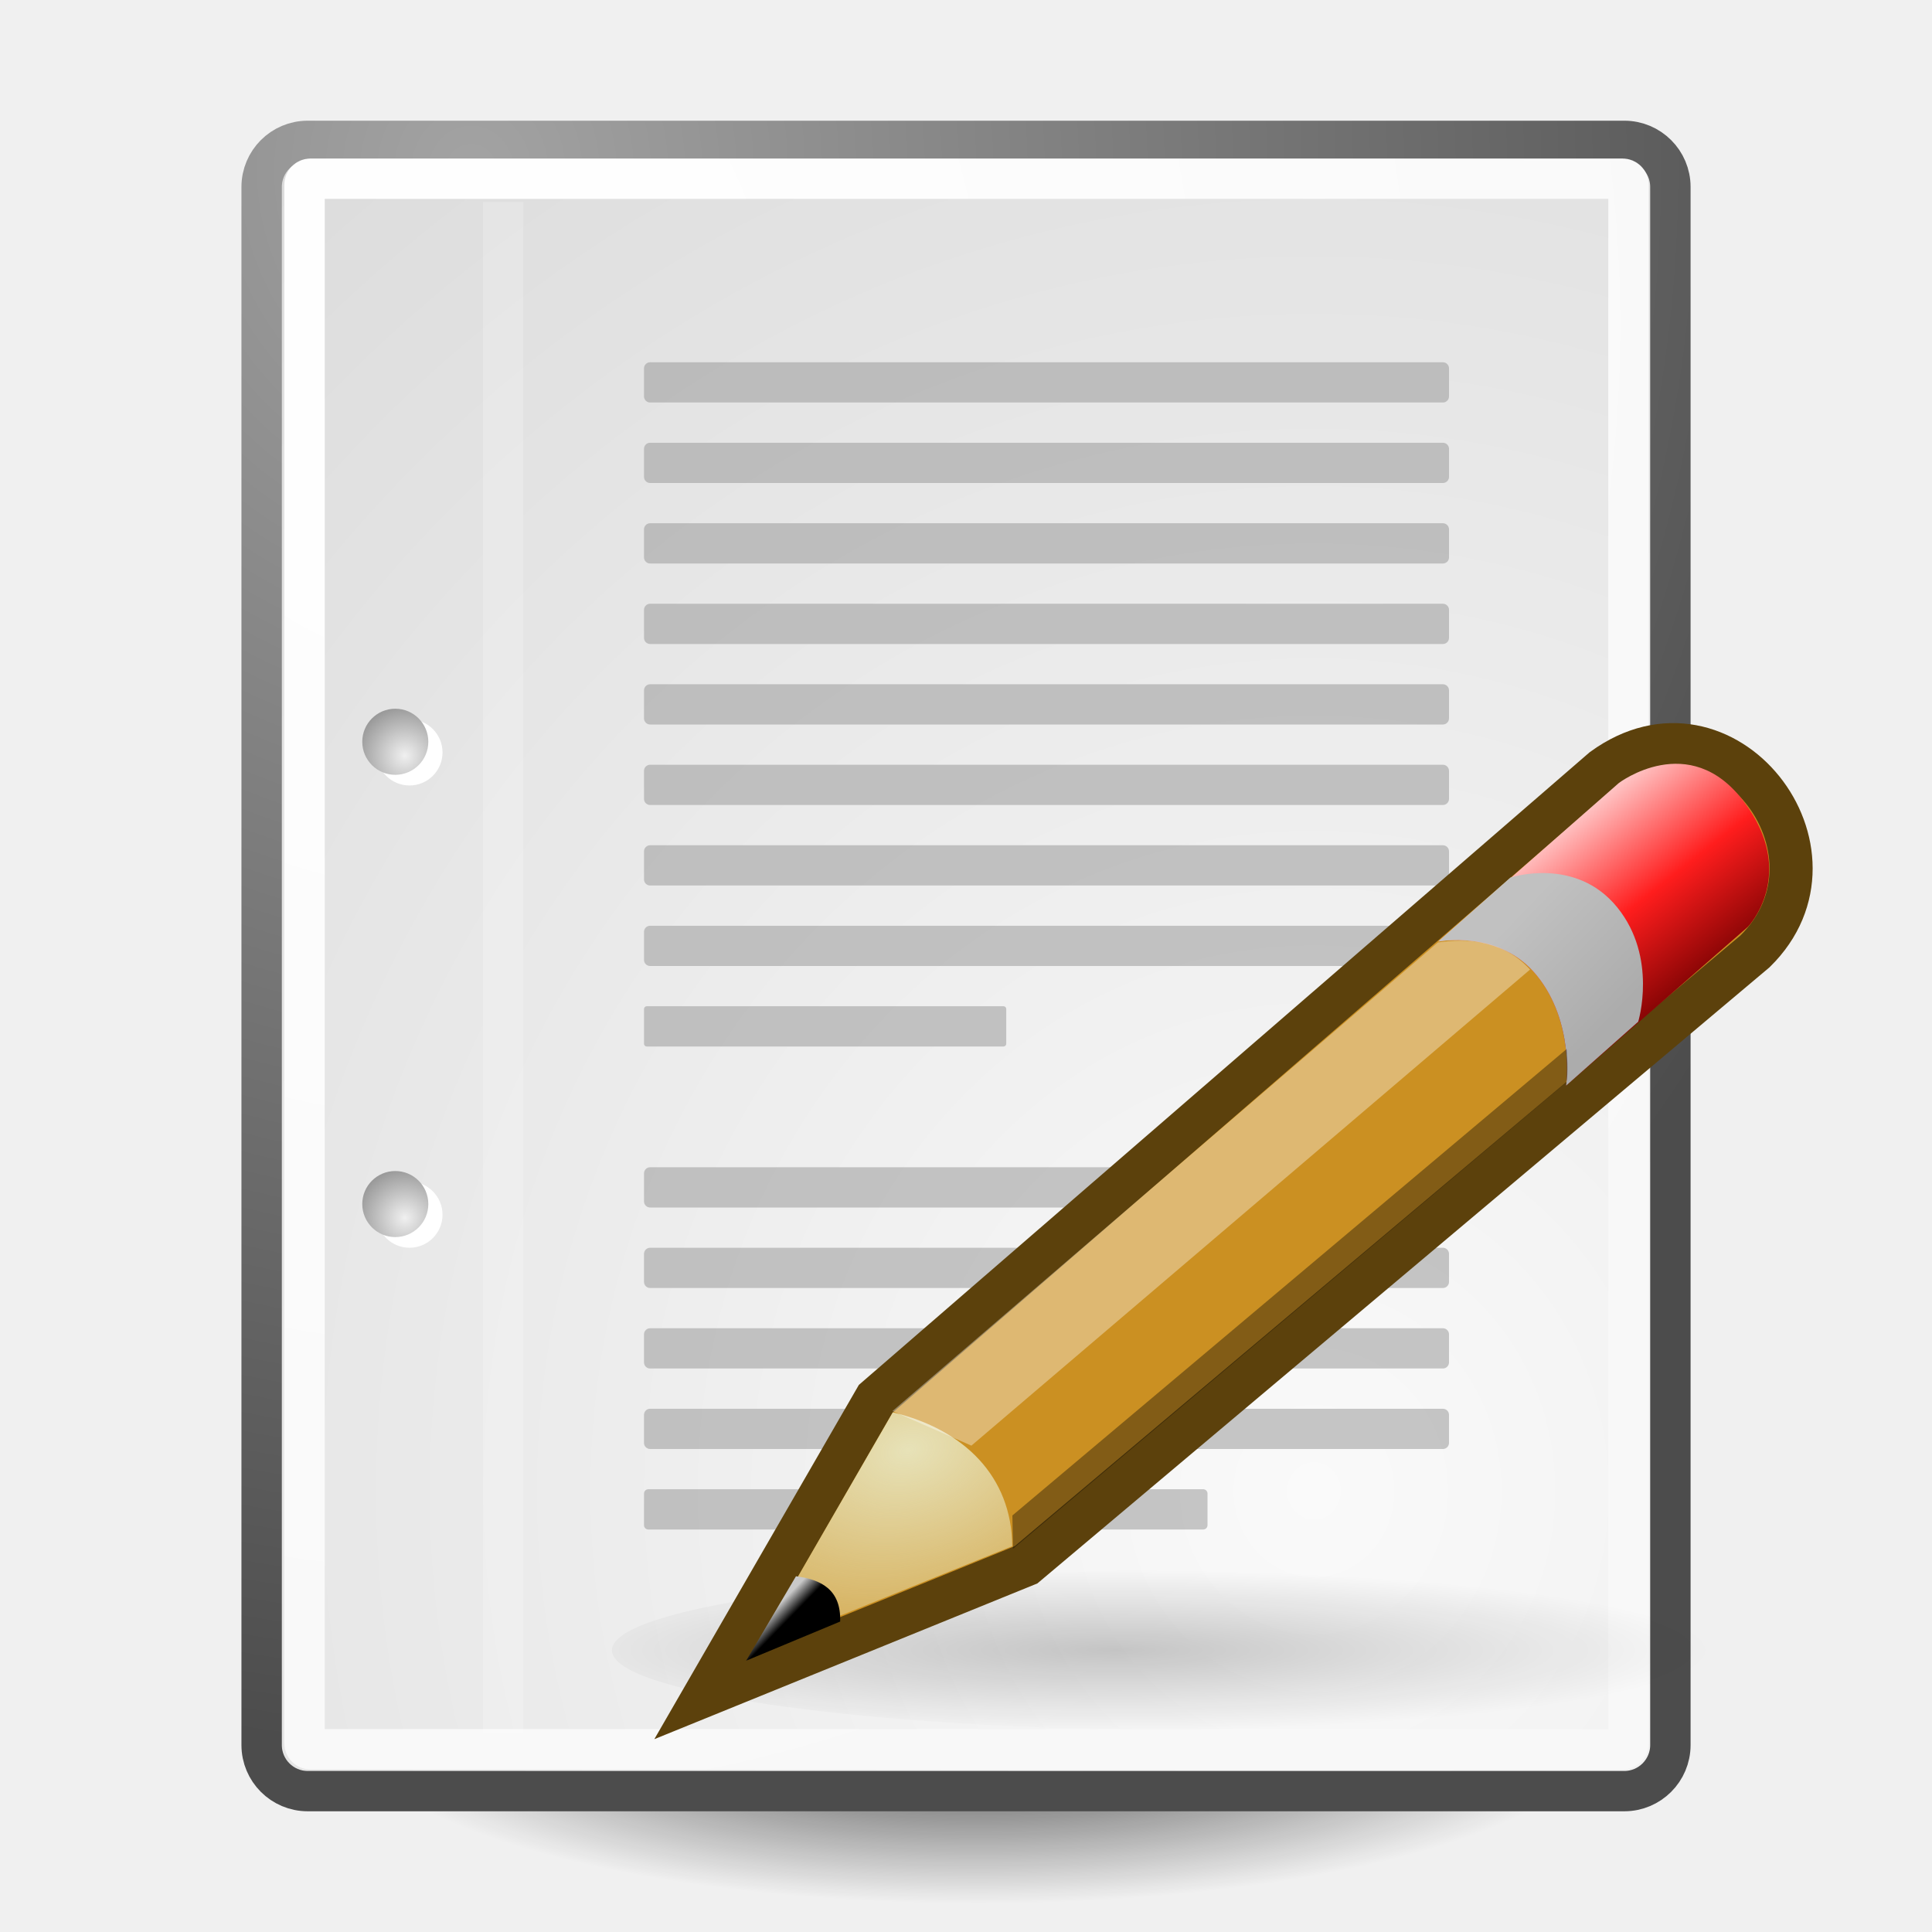
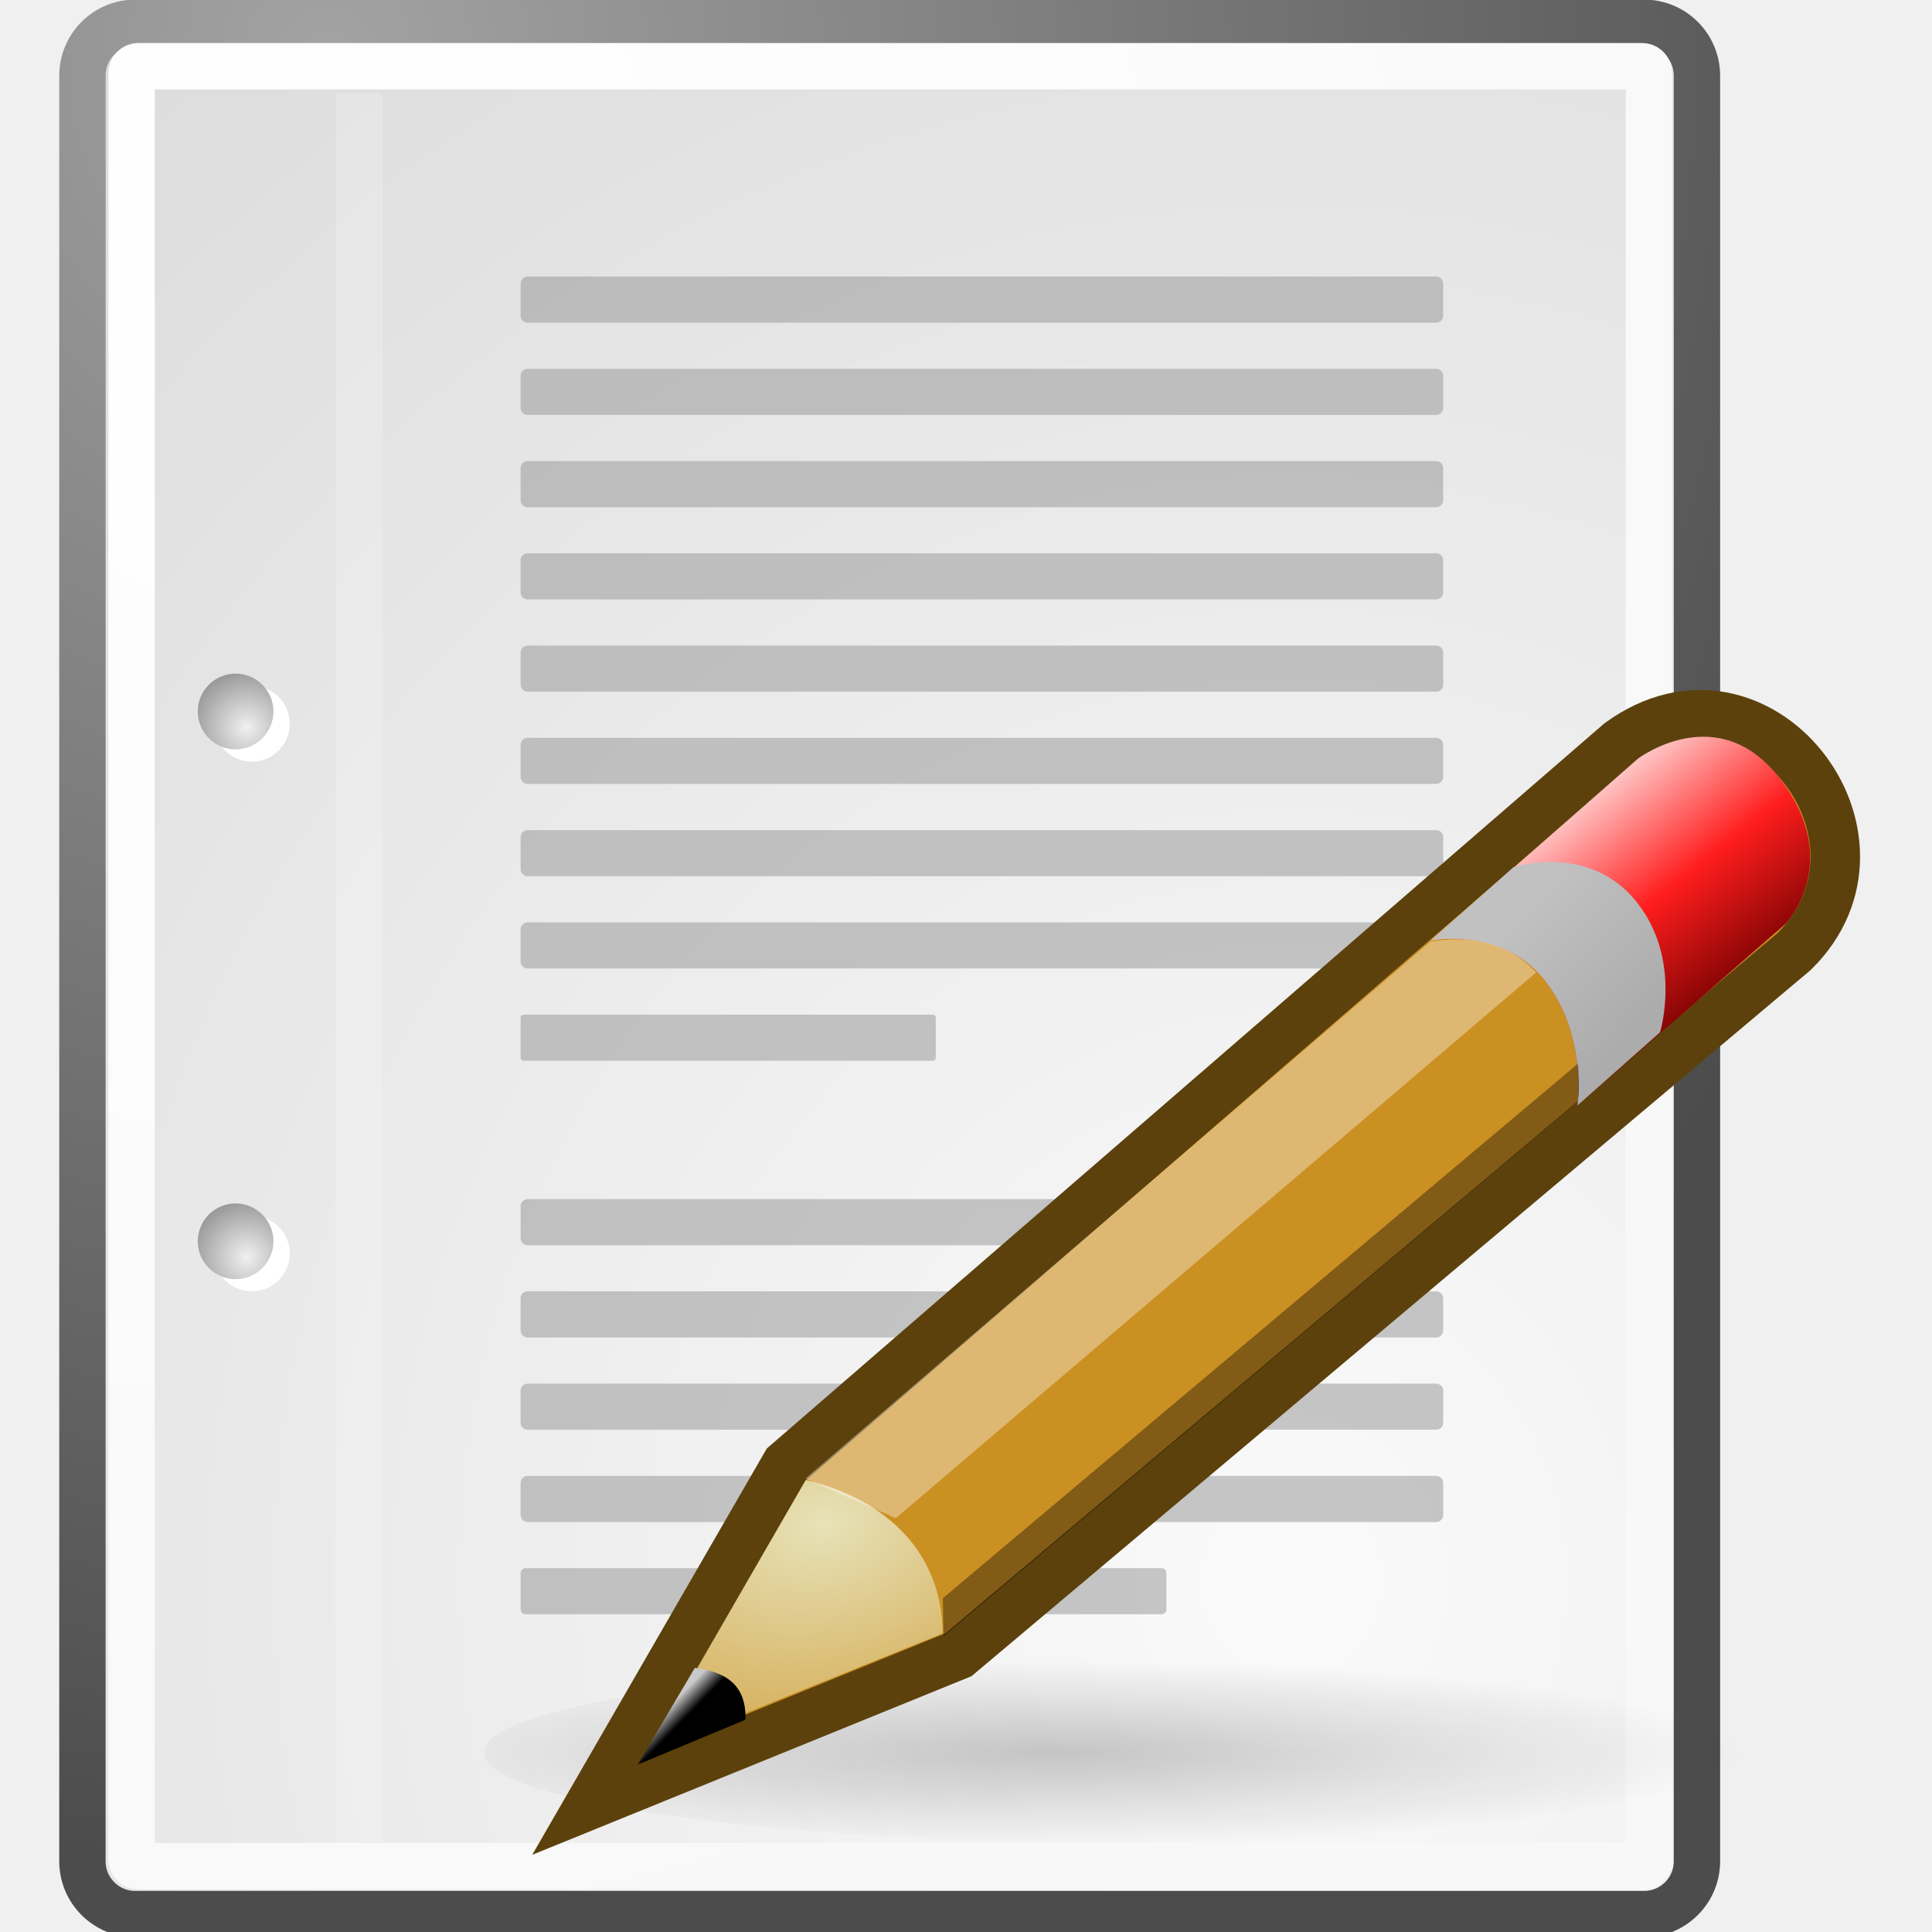
- <svg xmlns="http://www.w3.org/2000/svg" width="100%" height="100%" viewBox="0 0 48 48" version="1.1" xml:space="preserve" style="fill-rule:evenodd;clip-rule:evenodd;">
-   <g transform="matrix(1,0,0,1,0,0.707108)">
-     <path d="M40.128,42.078c0,2.473 -7.142,4.508 -15.821,4.508c-8.68,-0 -15.822,-2.035 -15.822,-4.508c0,-2.473 7.142,-4.508 15.822,-4.508c8.679,0 15.821,2.035 15.821,4.508Z" style="fill:url(#_Radial1);fill-rule:nonzero;" />
+ <svg xmlns="http://www.w3.org/2000/svg" width="30px" height="30px" version="1.1" xml:space="preserve" style="fill-rule:evenodd;clip-rule:evenodd;">
+   <g>
+     <path d="M4.865,1.783L4.865,28.935" style="fill:none;fill-rule:nonzero;stroke:black;stroke-opacity:0.02;stroke-width:0.72px;" />
+     <g>
+       <path d="M26.35,1.175L26.35,28.902C26.35,29.355 25.982,29.722 25.529,29.722L2.099,29.722C1.647,29.722 1.28,29.355 1.28,28.902L1.28,1.175C1.28,0.722 1.647,0.354 2.099,0.354L25.529,0.354C25.982,0.354 26.35,0.722 26.35,1.175Z" style="fill:url(#_Radial1);stroke:url(#_Radial2);stroke-width:0.72px;stroke-linecap:round;stroke-linejoin:round;" />
+     </g>
+     <g>
+       <path d="M25.604,1.134L25.604,28.872C25.604,28.931 25.557,28.978 25.498,28.978L2.15,28.978C2.091,28.978 2.043,28.931 2.043,28.872L2.043,1.134C2.043,1.075 2.091,1.028 2.15,1.028L25.498,1.028C25.557,1.028 25.604,1.075 25.604,1.134Z" style="fill:none;stroke:url(#_Radial3);stroke-width:0.72px;stroke-linecap:round;stroke-linejoin:round;" />
+     </g>
+     <g>
+       <path d="M4.499,19.464C4.499,19.789 4.236,20.052 3.912,20.052C3.586,20.052 3.323,19.789 3.323,19.464C3.323,19.14 3.587,18.876 3.912,18.876C4.236,18.876 4.499,19.14 4.499,19.464ZM4.499,11.238C4.499,11.562 4.236,11.826 3.912,11.826C3.586,11.826 3.323,11.562 3.323,11.238C3.323,10.913 3.587,10.65 3.912,10.65C4.236,10.65 4.499,10.913 4.499,11.238Z" style="fill:white;fill-rule:nonzero;" />
+       <path d="M4.246,19.275C4.246,19.6 3.982,19.863 3.658,19.863C3.334,19.863 3.071,19.599 3.071,19.275C3.071,18.95 3.334,18.687 3.658,18.687C3.982,18.687 4.246,18.95 4.246,19.275Z" style="fill:url(#_Radial4);fill-rule:nonzero;" />
+       <path d="M4.246,11.048C4.246,11.373 3.982,11.636 3.658,11.636C3.334,11.636 3.071,11.373 3.071,11.048C3.071,10.724 3.334,10.46 3.658,10.46C3.982,10.46 4.246,10.724 4.246,11.048Z" style="fill:url(#_Radial5);fill-rule:nonzero;" />
+     </g>
+     <path d="M5.577,1.444L5.577,28.675" style="fill:none;fill-rule:nonzero;stroke:white;stroke-opacity:0.2;stroke-width:0.72px;" />
+     <g>
+       <path d="M22.41,4.403L22.41,4.902C22.41,4.962 22.361,5.011 22.301,5.011L8.193,5.011C8.133,5.011 8.084,4.962 8.084,4.902L8.084,4.403C8.084,4.343 8.133,4.294 8.193,4.294L22.301,4.294C22.361,4.294 22.41,4.343 22.41,4.403Z" style="fill:rgb(155,155,155);fill-opacity:0.55;" />
+       <path d="M22.41,5.836L22.41,6.334C22.41,6.394 22.361,6.443 22.301,6.443L8.193,6.443C8.133,6.443 8.084,6.394 8.084,6.334L8.084,5.836C8.084,5.776 8.133,5.727 8.193,5.727L22.301,5.727C22.361,5.727 22.41,5.776 22.41,5.836Z" style="fill:rgb(155,155,155);fill-opacity:0.55;" />
+       <path d="M22.41,7.268L22.41,7.767C22.41,7.827 22.361,7.876 22.301,7.876L8.193,7.876C8.133,7.876 8.084,7.827 8.084,7.767L8.084,7.268C8.084,7.208 8.133,7.159 8.193,7.159L22.301,7.159C22.361,7.159 22.41,7.208 22.41,7.268Z" style="fill:rgb(155,155,155);fill-opacity:0.55;" />
+       <path d="M22.41,8.701L22.41,9.199C22.41,9.26 22.361,9.308 22.301,9.308L8.193,9.308C8.133,9.308 8.084,9.26 8.084,9.199L8.084,8.701C8.084,8.641 8.133,8.592 8.193,8.592L22.301,8.592C22.361,8.592 22.41,8.641 22.41,8.701Z" style="fill:rgb(155,155,155);fill-opacity:0.55;" />
+       <path d="M22.41,10.133L22.41,10.632C22.41,10.692 22.361,10.741 22.301,10.741L8.193,10.741C8.133,10.741 8.084,10.692 8.084,10.632L8.084,10.133C8.084,10.073 8.133,10.025 8.193,10.025L22.301,10.025C22.361,10.025 22.41,10.073 22.41,10.133Z" style="fill:rgb(155,155,155);fill-opacity:0.55;" />
+       <path d="M22.41,11.566L22.41,12.064C22.41,12.125 22.361,12.173 22.301,12.173L8.193,12.173C8.133,12.173 8.084,12.125 8.084,12.064L8.084,11.566C8.084,11.506 8.133,11.457 8.193,11.457L22.301,11.457C22.361,11.457 22.41,11.506 22.41,11.566Z" style="fill:rgb(155,155,155);fill-opacity:0.55;" />
+       <path d="M22.41,12.999L22.41,13.497C22.41,13.557 22.361,13.606 22.301,13.606L8.193,13.606C8.133,13.606 8.084,13.557 8.084,13.497L8.084,12.999C8.084,12.938 8.133,12.89 8.193,12.89L22.301,12.89C22.361,12.89 22.41,12.938 22.41,12.999Z" style="fill:rgb(155,155,155);fill-opacity:0.55;" />
+       <path d="M22.41,14.431L22.41,14.93C22.41,14.99 22.361,15.038 22.301,15.038L8.193,15.038C8.133,15.038 8.084,14.99 8.084,14.93L8.084,14.431C8.084,14.371 8.133,14.322 8.193,14.322L22.301,14.322C22.361,14.322 22.41,14.371 22.41,14.431Z" style="fill:rgb(155,155,155);fill-opacity:0.55;" />
+       <path d="M14.531,15.803L14.531,16.422C14.531,16.449 14.509,16.471 14.482,16.471L8.133,16.471C8.107,16.471 8.084,16.449 8.084,16.422L8.084,15.803C8.084,15.777 8.107,15.755 8.133,15.755L14.482,15.755C14.509,15.755 14.531,15.777 14.531,15.803Z" style="fill:rgb(155,155,155);fill-opacity:0.55;" />
+       <path d="M22.41,18.729L22.41,19.227C22.41,19.287 22.361,19.336 22.301,19.336L8.193,19.336C8.133,19.336 8.084,19.287 8.084,19.227L8.084,18.729C8.084,18.669 8.133,18.62 8.193,18.62L22.301,18.62C22.361,18.62 22.41,18.669 22.41,18.729Z" style="fill:rgb(155,155,155);fill-opacity:0.55;" />
+       <path d="M22.41,20.161L22.41,20.66C22.41,20.72 22.361,20.769 22.301,20.769L8.193,20.769C8.133,20.769 8.084,20.72 8.084,20.66L8.084,20.161C8.084,20.101 8.133,20.052 8.193,20.052L22.301,20.052C22.361,20.052 22.41,20.101 22.41,20.161Z" style="fill:rgb(155,155,155);fill-opacity:0.55;" />
+       <path d="M22.41,21.594L22.41,22.092C22.41,22.153 22.361,22.201 22.301,22.201L8.193,22.201C8.133,22.201 8.084,22.153 8.084,22.092L8.084,21.594C8.084,21.534 8.133,21.485 8.193,21.485L22.301,21.485C22.361,21.485 22.41,21.534 22.41,21.594Z" style="fill:rgb(155,155,155);fill-opacity:0.55;" />
+       <path d="M22.41,23.026L22.41,23.525C22.41,23.585 22.361,23.634 22.301,23.634L8.193,23.634C8.133,23.634 8.084,23.585 8.084,23.525L8.084,23.026C8.084,22.966 8.133,22.918 8.193,22.918L22.301,22.918C22.361,22.918 22.41,22.966 22.41,23.026Z" style="fill:rgb(155,155,155);fill-opacity:0.55;" />
+       <path d="M18.112,24.426L18.112,24.99C18.112,25.032 18.079,25.066 18.036,25.066L8.161,25.066C8.118,25.066 8.084,25.032 8.084,24.99L8.084,24.426C8.084,24.384 8.118,24.35 8.161,24.35L18.036,24.35C18.079,24.35 18.112,24.384 18.112,24.426Z" style="fill:rgb(155,155,155);fill-opacity:0.55;" />
+     </g>
+     <g>
+       <path d="M28.72,27.215C28.72,28.001 23.934,28.648 18.117,28.648C12.301,28.648 7.515,28.001 7.515,27.215C7.515,26.429 12.301,25.783 18.117,25.783C23.934,25.783 28.72,26.429 28.72,27.215Z" style="fill:url(#_Radial6);fill-rule:nonzero;" />
+     </g>
+     <g>
+       <g>
+         <path d="M9.159,28.022L12.208,22.741L25.151,11.535C27.309,9.965 29.661,13.005 27.855,14.779L14.884,25.694L9.159,28.022Z" style="fill:rgb(203,144,34);stroke:rgb(92,65,12);stroke-width:0.77px;" />
+       </g>
+       <g>
+         <path d="M22.22,14.602C22.22,14.602 23.303,14.387 23.968,15.2C24.652,16.039 24.494,17.167 24.494,17.167L27.73,14.341C27.73,14.341 28.63,13.4 27.651,12.106C26.686,10.828 25.432,11.782 25.432,11.782L22.22,14.602Z" style="fill:url(#_Linear7);fill-rule:nonzero;" />
+       </g>
+       <g>
+         <path d="M22.22,14.602C22.22,14.602 23.303,14.387 23.968,15.2C24.652,16.039 24.494,17.167 24.494,17.167L25.777,16.03C25.777,16.03 26.128,14.889 25.405,13.996C24.663,13.079 23.502,13.465 23.502,13.465L22.22,14.602Z" style="fill:url(#_Linear8);fill-rule:nonzero;" />
+       </g>
+       <g>
+         <path d="M10.073,27.206L12.512,22.982C13.784,23.286 14.628,24.125 14.638,25.363L10.073,27.206Z" style="fill:url(#_Radial9);fill-rule:nonzero;" />
+       </g>
+       <g>
+         <path d="M10.789,25.899L9.902,27.401L11.575,26.704C11.594,26.129 11.225,25.955 10.789,25.899Z" style="fill:url(#_Linear10);fill-rule:nonzero;" />
+       </g>
+       <path d="M12.506,22.959L13.91,23.574L23.852,15.102C23.353,14.557 22.717,14.546 22.212,14.62L12.506,22.959Z" style="fill:white;fill-opacity:0.36;fill-rule:nonzero;" />
+       <path d="M14.651,25.41L14.64,24.817L24.503,16.516C24.503,16.516 24.543,16.993 24.492,17.114L14.65,25.409L14.651,25.41Z" style="fill-opacity:0.36;fill-rule:nonzero;" />
+     </g>
  </g>
-   <path d="M11.506,5.494l-0,37.907" style="fill:none;fill-rule:nonzero;stroke:#000;stroke-opacity:0.02;stroke-width:1px;" />
-   <g transform="matrix(1.00358,0,0,1.00194,-0.12722,-0.153534)">
-     <path d="M41.479,4.789l-0,38.635c-0,0.631 -0.512,1.143 -1.141,1.143l-32.594,-0c-0.629,-0 -1.14,-0.512 -1.14,-1.143l-0,-38.635c-0,-0.631 0.511,-1.143 1.14,-1.143l32.594,0c0.629,0 1.141,0.512 1.141,1.143Z" style="fill:url(#_Radial2);stroke:url(#_Radial3);stroke-width:1px;stroke-linecap:round;stroke-linejoin:round;" />
-   </g>
-   <g transform="matrix(1.00358,0,0,1.00194,-0.12722,-0.153534)">
-     <path d="M40.442,4.732l-0,38.65c-0,0.082 -0.066,0.148 -0.148,0.148l-32.48,0c-0.082,0 -0.148,-0.066 -0.148,-0.148l0,-38.65c0,-0.082 0.066,-0.148 0.148,-0.148l32.48,-0c0.082,-0 0.148,0.066 0.148,0.148Z" style="fill:none;stroke:url(#_Radial4);stroke-width:1px;stroke-linecap:round;stroke-linejoin:round;" />
-   </g>
-   <g transform="matrix(1,0,0,1,0.646447,-0.0379893)">
-     <path d="M10.348,30.217c0,0.453 -0.367,0.821 -0.82,0.821c-0.454,-0 -0.821,-0.368 -0.821,-0.821c0,-0.453 0.368,-0.821 0.821,-0.821c0.453,0 0.82,0.368 0.82,0.821Zm0,-11.485c0,0.453 -0.367,0.821 -0.82,0.821c-0.454,-0 -0.821,-0.368 -0.821,-0.821c0,-0.453 0.368,-0.821 0.821,-0.821c0.453,0 0.82,0.368 0.82,0.821Z" style="fill:#fff;fill-rule:nonzero;" />
-     <path d="M9.995,29.952c0,0.454 -0.368,0.821 -0.821,0.821c-0.453,-0 -0.82,-0.368 -0.82,-0.821c-0,-0.453 0.367,-0.82 0.82,-0.82c0.453,-0 0.821,0.367 0.821,0.82Z" style="fill:url(#_Radial5);fill-rule:nonzero;" />
-     <path d="M9.995,18.467c0,0.453 -0.368,0.821 -0.821,0.821c-0.453,-0 -0.82,-0.368 -0.82,-0.821c-0,-0.453 0.367,-0.821 0.82,-0.821c0.453,0 0.821,0.368 0.821,0.821Z" style="fill:url(#_Radial6);fill-rule:nonzero;" />
-   </g>
-   <path d="M12.5,5.021l0,38.017" style="fill:none;fill-rule:nonzero;stroke:#fff;stroke-opacity:0.2;stroke-width:1px;" />
-   <g transform="matrix(0.9091,0,0,1,2.36363,0)">
-     <path d="M37,9.152l0,0.696c0,0.084 -0.075,0.152 -0.167,0.152l-21.666,0c-0.092,0 -0.167,-0.068 -0.167,-0.152l0,-0.696c0,-0.084 0.075,-0.152 0.167,-0.152l21.666,-0c0.092,-0 0.167,0.068 0.167,0.152Z" style="fill:#9b9b9b;fill-opacity:0.55;" />
-     <path d="M37,11.152l0,0.696c0,0.084 -0.075,0.152 -0.167,0.152l-21.666,0c-0.092,0 -0.167,-0.068 -0.167,-0.152l0,-0.696c0,-0.084 0.075,-0.152 0.167,-0.152l21.666,-0c0.092,-0 0.167,0.068 0.167,0.152Z" style="fill:#9b9b9b;fill-opacity:0.55;" />
-     <path d="M37,13.152l0,0.696c0,0.084 -0.075,0.152 -0.167,0.152l-21.666,0c-0.092,0 -0.167,-0.068 -0.167,-0.152l0,-0.696c0,-0.084 0.075,-0.152 0.167,-0.152l21.666,-0c0.092,-0 0.167,0.068 0.167,0.152Z" style="fill:#9b9b9b;fill-opacity:0.55;" />
-     <path d="M37,15.152l0,0.696c0,0.084 -0.075,0.152 -0.167,0.152l-21.666,0c-0.092,0 -0.167,-0.068 -0.167,-0.152l0,-0.696c0,-0.084 0.075,-0.152 0.167,-0.152l21.666,-0c0.092,-0 0.167,0.068 0.167,0.152Z" style="fill:#9b9b9b;fill-opacity:0.55;" />
-     <path d="M37,17.152l0,0.696c0,0.084 -0.075,0.152 -0.167,0.152l-21.666,-0c-0.092,-0 -0.167,-0.068 -0.167,-0.152l0,-0.696c0,-0.084 0.075,-0.152 0.167,-0.152l21.666,0c0.092,0 0.167,0.068 0.167,0.152Z" style="fill:#9b9b9b;fill-opacity:0.55;" />
-     <path d="M37,19.152l0,0.696c0,0.084 -0.075,0.152 -0.167,0.152l-21.666,-0c-0.092,-0 -0.167,-0.068 -0.167,-0.152l0,-0.696c0,-0.084 0.075,-0.152 0.167,-0.152l21.666,0c0.092,0 0.167,0.068 0.167,0.152Z" style="fill:#9b9b9b;fill-opacity:0.55;" />
-     <path d="M37,21.152l0,0.696c0,0.084 -0.075,0.152 -0.167,0.152l-21.666,-0c-0.092,-0 -0.167,-0.068 -0.167,-0.152l0,-0.696c0,-0.084 0.075,-0.152 0.167,-0.152l21.666,0c0.092,0 0.167,0.068 0.167,0.152Z" style="fill:#9b9b9b;fill-opacity:0.55;" />
-     <path d="M37,23.152l0,0.696c0,0.084 -0.075,0.152 -0.167,0.152l-21.666,-0c-0.092,-0 -0.167,-0.068 -0.167,-0.152l0,-0.696c0,-0.084 0.075,-0.152 0.167,-0.152l21.666,0c0.092,0 0.167,0.068 0.167,0.152Z" style="fill:#9b9b9b;fill-opacity:0.55;" />
-     <path d="M24.9,25.068l-0,0.864c-0,0.037 -0.034,0.068 -0.075,0.068l-9.75,-0c-0.041,-0 -0.075,-0.031 -0.075,-0.068l-0,-0.864c-0,-0.037 0.034,-0.068 0.075,-0.068l9.75,0c0.041,0 0.075,0.031 0.075,0.068Z" style="fill:#9b9b9b;fill-opacity:0.55;" />
-     <path d="M37,29.152l-0,0.696c-0,0.084 -0.075,0.152 -0.167,0.152l-21.666,-0c-0.092,-0 -0.167,-0.068 -0.167,-0.152l-0,-0.696c-0,-0.084 0.075,-0.152 0.167,-0.152l21.666,0c0.092,0 0.167,0.068 0.167,0.152Z" style="fill:#9b9b9b;fill-opacity:0.55;" />
-     <path d="M37,31.152l-0,0.696c-0,0.084 -0.075,0.152 -0.167,0.152l-21.666,0c-0.092,0 -0.167,-0.068 -0.167,-0.152l-0,-0.696c-0,-0.084 0.075,-0.152 0.167,-0.152l21.666,0c0.092,0 0.167,0.068 0.167,0.152Z" style="fill:#9b9b9b;fill-opacity:0.55;" />
-     <path d="M37,33.152l-0,0.696c-0,0.084 -0.075,0.152 -0.167,0.152l-21.666,0c-0.092,0 -0.167,-0.068 -0.167,-0.152l-0,-0.696c-0,-0.084 0.075,-0.152 0.167,-0.152l21.666,0c0.092,0 0.167,0.068 0.167,0.152Z" style="fill:#9b9b9b;fill-opacity:0.55;" />
-     <path d="M37,35.152l-0,0.696c-0,0.084 -0.075,0.152 -0.167,0.152l-21.666,0c-0.092,0 -0.167,-0.068 -0.167,-0.152l-0,-0.696c-0,-0.084 0.075,-0.152 0.167,-0.152l21.666,0c0.092,0 0.167,0.068 0.167,0.152Z" style="fill:#9b9b9b;fill-opacity:0.55;" />
-     <path d="M30.4,37.106l0,0.788c0,0.058 -0.052,0.106 -0.117,0.106l-15.166,0c-0.065,0 -0.117,-0.048 -0.117,-0.106l-0,-0.788c-0,-0.058 0.052,-0.106 0.117,-0.106l15.166,0c0.065,0 0.117,0.048 0.117,0.106Z" style="fill:#9b9b9b;fill-opacity:0.55;" />
-   </g>
-   <g transform="matrix(0.75668,0,0,0.29358,12.1779,29.1285)">
-     <path d="M43.125,40.438c0,3.737 -8.831,6.812 -19.563,6.812c-10.731,0 -19.562,-3.075 -19.562,-6.813c-0,-3.737 8.831,-6.812 19.562,-6.812c10.732,0 19.563,3.075 19.563,6.813Z" style="fill:url(#_Radial7);fill-rule:nonzero;" />
-   </g>
-   <g transform="matrix(1.0337,-0.27698,0.27698,1.0337,16.0683,-14.5482)">
-     <g transform="matrix(1,0,0,1,-29.7555,19)">
-       <path d="M17.341,32.5l5.625,-5.625l20.094,-9.75c3.25,-1.25 5.187,3.375 2.312,5l-20.031,9.375l-8,1Z" style="fill:#cb9022;stroke:#5c410c;stroke-width:1px;" />
-     </g>
-     <g transform="matrix(1,0,0,1,-29.7555,19)">
-       <path d="M38.331,20c-0,0 1.437,0.094 2,1.344c0.579,1.288 -0,2.656 -0,2.656l5.031,-2.469c-0,0 1.452,-0.881 0.656,-2.843c-0.785,-1.936 -2.687,-1.157 -2.687,-1.157l-5,2.469Z" style="fill:url(#_Linear8);fill-rule:nonzero;" />
-     </g>
-     <g transform="matrix(1,0,0,1,-29.7555,19)">
-       <path d="M38.331,20c-0,0 1.437,0.094 2,1.344c0.579,1.288 -0,2.656 -0,2.656l2,-1c-0,0 0.827,-1.319 0.218,-2.688c-0.625,-1.406 -2.218,-1.312 -2.218,-1.312l-2,1Z" style="fill:url(#_Linear9);fill-rule:nonzero;" />
-     </g>
-     <g transform="matrix(1,0,0,1,-29.7555,19)">
-       <path d="M18.768,31.781l4.5,-4.5c1.5,0.813 2.281,2.156 1.875,3.719l-6.375,0.781Z" style="fill:url(#_Radial10);fill-rule:nonzero;" />
-     </g>
-     <g transform="matrix(1,0,0,1,-29.7555,19)">
-       <path d="M20.112,30.375l-1.625,1.594l2.344,-0.313c0.218,-0.719 -0.188,-1.062 -0.719,-1.281Z" style="fill:url(#_Linear11);fill-rule:nonzero;" />
-     </g>
-     <path d="M-6.487,46.25l1.562,1.25l15.388,-7.319c-0.445,-0.856 -1.242,-1.084 -1.904,-1.162l-15.046,7.231Z" style="fill:#fff;fill-opacity:0.36;fill-rule:nonzero;" />
-     <path d="M-4.612,50.063l0.187,-0.751l15.231,-7.129c0,-0 -0.11,0.614 -0.216,0.749l-15.202,7.13Z" style="fill-opacity:0.36;fill-rule:nonzero;" />
-   </g>
+   <rect id="outer" x="0" y="0" width="30" height="30" style="fill:none;" />
  <defs>
-     <radialGradient id="_Radial1" cx="0" cy="0" r="1" gradientUnits="userSpaceOnUse" gradientTransform="matrix(15.8215,0,0,4.50787,24.3068,42.0781)">
-       <stop offset="0" style="stop-color:#000;stop-opacity:0.78" />
-       <stop offset="1" style="stop-color:#000;stop-opacity:0" />
+     <radialGradient id="_Radial1" cx="0" cy="0" r="1" gradientUnits="userSpaceOnUse" gradientTransform="matrix(59.8678,0,0,64.7874,19.9849,24.44)">
+       <stop offset="0" style="stop-color:rgb(250,250,250);stop-opacity:1" />
+       <stop offset="1" style="stop-color:rgb(187,187,187);stop-opacity:1" />
    </radialGradient>
-     <radialGradient id="_Radial2" cx="0" cy="0" r="1" gradientUnits="userSpaceOnUse" gradientTransform="matrix(83.2835,0,0,90.2748,32.625,37.2068)">
-       <stop offset="0" style="stop-color:#fafafa;stop-opacity:1" />
-       <stop offset="1" style="stop-color:#bbb;stop-opacity:1" />
+     <radialGradient id="_Radial2" cx="0" cy="0" r="1" gradientUnits="userSpaceOnUse" gradientTransform="matrix(26.2765,0,0,27.981,5.08549,0.985742)">
+       <stop offset="0" style="stop-color:rgb(163,163,163);stop-opacity:1" />
+       <stop offset="1" style="stop-color:rgb(76,76,76);stop-opacity:1" />
    </radialGradient>
-     <radialGradient id="_Radial3" cx="0" cy="0" r="1" gradientUnits="userSpaceOnUse" gradientTransform="matrix(36.5539,0,0,38.9888,11.898,4.52566)">
-       <stop offset="0" style="stop-color:#a3a3a3;stop-opacity:1" />
-       <stop offset="1" style="stop-color:#4c4c4c;stop-opacity:1" />
+     <radialGradient id="_Radial3" cx="0" cy="0" r="1" gradientUnits="userSpaceOnUse" gradientTransform="matrix(26.5597,0,0,28.2827,4.61155,3.58862)">
+       <stop offset="0" style="stop-color:white;stop-opacity:1" />
+       <stop offset="1" style="stop-color:rgb(248,248,248);stop-opacity:1" />
    </radialGradient>
-     <radialGradient id="_Radial4" cx="0" cy="0" r="1" gradientUnits="userSpaceOnUse" gradientTransform="matrix(36.9479,0,0,39.4092,11.2387,8.15251)">
-       <stop offset="0" style="stop-color:#fff;stop-opacity:1" />
-       <stop offset="1" style="stop-color:#f8f8f8;stop-opacity:1" />
+     <radialGradient id="_Radial4" cx="0" cy="0" r="1" gradientUnits="userSpaceOnUse" gradientTransform="matrix(0.864763,0,0,0.864763,3.82878,19.5211)">
+       <stop offset="0" style="stop-color:rgb(240,240,240);stop-opacity:1" />
+       <stop offset="1" style="stop-color:rgb(154,154,154);stop-opacity:1" />
    </radialGradient>
-     <radialGradient id="_Radial5" cx="0" cy="0" r="1" gradientUnits="userSpaceOnUse" gradientTransform="matrix(1.2073,0,0,1.2073,9.41244,30.2962)">
-       <stop offset="0" style="stop-color:#f0f0f0;stop-opacity:1" />
-       <stop offset="1" style="stop-color:#9a9a9a;stop-opacity:1" />
+     <radialGradient id="_Radial5" cx="0" cy="0" r="1" gradientUnits="userSpaceOnUse" gradientTransform="matrix(0.864928,0,0,0.864928,3.82878,11.2946)">
+       <stop offset="0" style="stop-color:rgb(240,240,240);stop-opacity:1" />
+       <stop offset="1" style="stop-color:rgb(154,154,154);stop-opacity:1" />
    </radialGradient>
-     <radialGradient id="_Radial6" cx="0" cy="0" r="1" gradientUnits="userSpaceOnUse" gradientTransform="matrix(1.20753,0,0,1.20753,9.41244,18.8111)">
-       <stop offset="0" style="stop-color:#f0f0f0;stop-opacity:1" />
-       <stop offset="1" style="stop-color:#9a9a9a;stop-opacity:1" />
+     <radialGradient id="_Radial6" cx="0" cy="0" r="1" gradientUnits="userSpaceOnUse" gradientTransform="matrix(10.6028,0,0,1.43256,16.4712,27.2153)">
+       <stop offset="0" style="stop-color:black;stop-opacity:0.2" />
+       <stop offset="1" style="stop-color:black;stop-opacity:0" />
    </radialGradient>
-     <radialGradient id="_Radial7" cx="0" cy="0" r="1" gradientUnits="userSpaceOnUse" gradientTransform="matrix(19.5625,0,0,6.81245,20.5254,40.4374)">
-       <stop offset="0" style="stop-color:#000;stop-opacity:0.2" />
-       <stop offset="1" style="stop-color:#000;stop-opacity:0" />
+     <linearGradient id="_Linear7" x1="0" y1="0" x2="1" y2="0" gradientUnits="userSpaceOnUse" gradientTransform="matrix(2.50867,3.19602,-3.19602,2.50867,25.332,11.6861)">
+       <stop offset="0" style="stop-color:rgb(255,209,209);stop-opacity:1" />
+       <stop offset="0.5" style="stop-color:rgb(255,29,29);stop-opacity:1" />
+       <stop offset="1" style="stop-color:rgb(111,0,0);stop-opacity:1" />
+     </linearGradient>
+     <linearGradient id="_Linear8" x1="0" y1="0" x2="1" y2="0" gradientUnits="userSpaceOnUse" gradientTransform="matrix(1.80744,1.74763,-1.74763,1.80744,23.6635,14.0666)">
+       <stop offset="0" style="stop-color:rgb(193,193,193);stop-opacity:1" />
+       <stop offset="1" style="stop-color:rgb(172,172,172);stop-opacity:1" />
+     </linearGradient>
+     <radialGradient id="_Radial9" cx="0" cy="0" r="1" gradientUnits="userSpaceOnUse" gradientTransform="matrix(7.01533,-1.87976,1.30505,4.87049,12.7835,23.6529)">
+       <stop offset="0" style="stop-color:rgb(231,226,184);stop-opacity:1" />
+       <stop offset="1" style="stop-color:rgb(231,226,184);stop-opacity:0" />
    </radialGradient>
-     <linearGradient id="_Linear8" x1="0" y1="0" x2="1" y2="0" gradientUnits="userSpaceOnUse" gradientTransform="matrix(2.08208,4.87441,-4.87441,2.08208,43.237,17.3762)">
-       <stop offset="0" style="stop-color:#ffd1d1;stop-opacity:1" />
-       <stop offset="0.5" style="stop-color:#ff1d1d;stop-opacity:1" />
-       <stop offset="1" style="stop-color:#6f0000;stop-opacity:1" />
-     </linearGradient>
-     <linearGradient id="_Linear9" x1="0" y1="0" x2="1" y2="0" gradientUnits="userSpaceOnUse" gradientTransform="matrix(1.6875,2.8125,-2.8125,1.6875,40.3307,19.8125)">
-       <stop offset="0" style="stop-color:#c1c1c1;stop-opacity:1" />
-       <stop offset="1" style="stop-color:#acacac;stop-opacity:1" />
-     </linearGradient>
-     <radialGradient id="_Radial10" cx="0" cy="0" r="1" gradientUnits="userSpaceOnUse" gradientTransform="matrix(9.47483,0,0,6.57803,23.3839,28.2188)">
-       <stop offset="0" style="stop-color:#e7e2b8;stop-opacity:1" />
-       <stop offset="1" style="stop-color:#e7e2b8;stop-opacity:0" />
-     </radialGradient>
-     <linearGradient id="_Linear11" x1="0" y1="0" x2="1" y2="0" gradientUnits="userSpaceOnUse" gradientTransform="matrix(-0.204161,-0.34375,0.34375,-0.204161,19.8932,31.1719)">
-       <stop offset="0" style="stop-color:#000;stop-opacity:1" />
-       <stop offset="1" style="stop-color:#c9c9c9;stop-opacity:1" />
+     <linearGradient id="_Linear10" x1="0" y1="0" x2="1" y2="0" gradientUnits="userSpaceOnUse" gradientTransform="matrix(-0.219363,-0.214014,0.214014,-0.219363,10.7848,26.532)">
+       <stop offset="0" style="stop-color:black;stop-opacity:1" />
+       <stop offset="1" style="stop-color:rgb(201,201,201);stop-opacity:1" />
    </linearGradient>
  </defs>
</svg>
